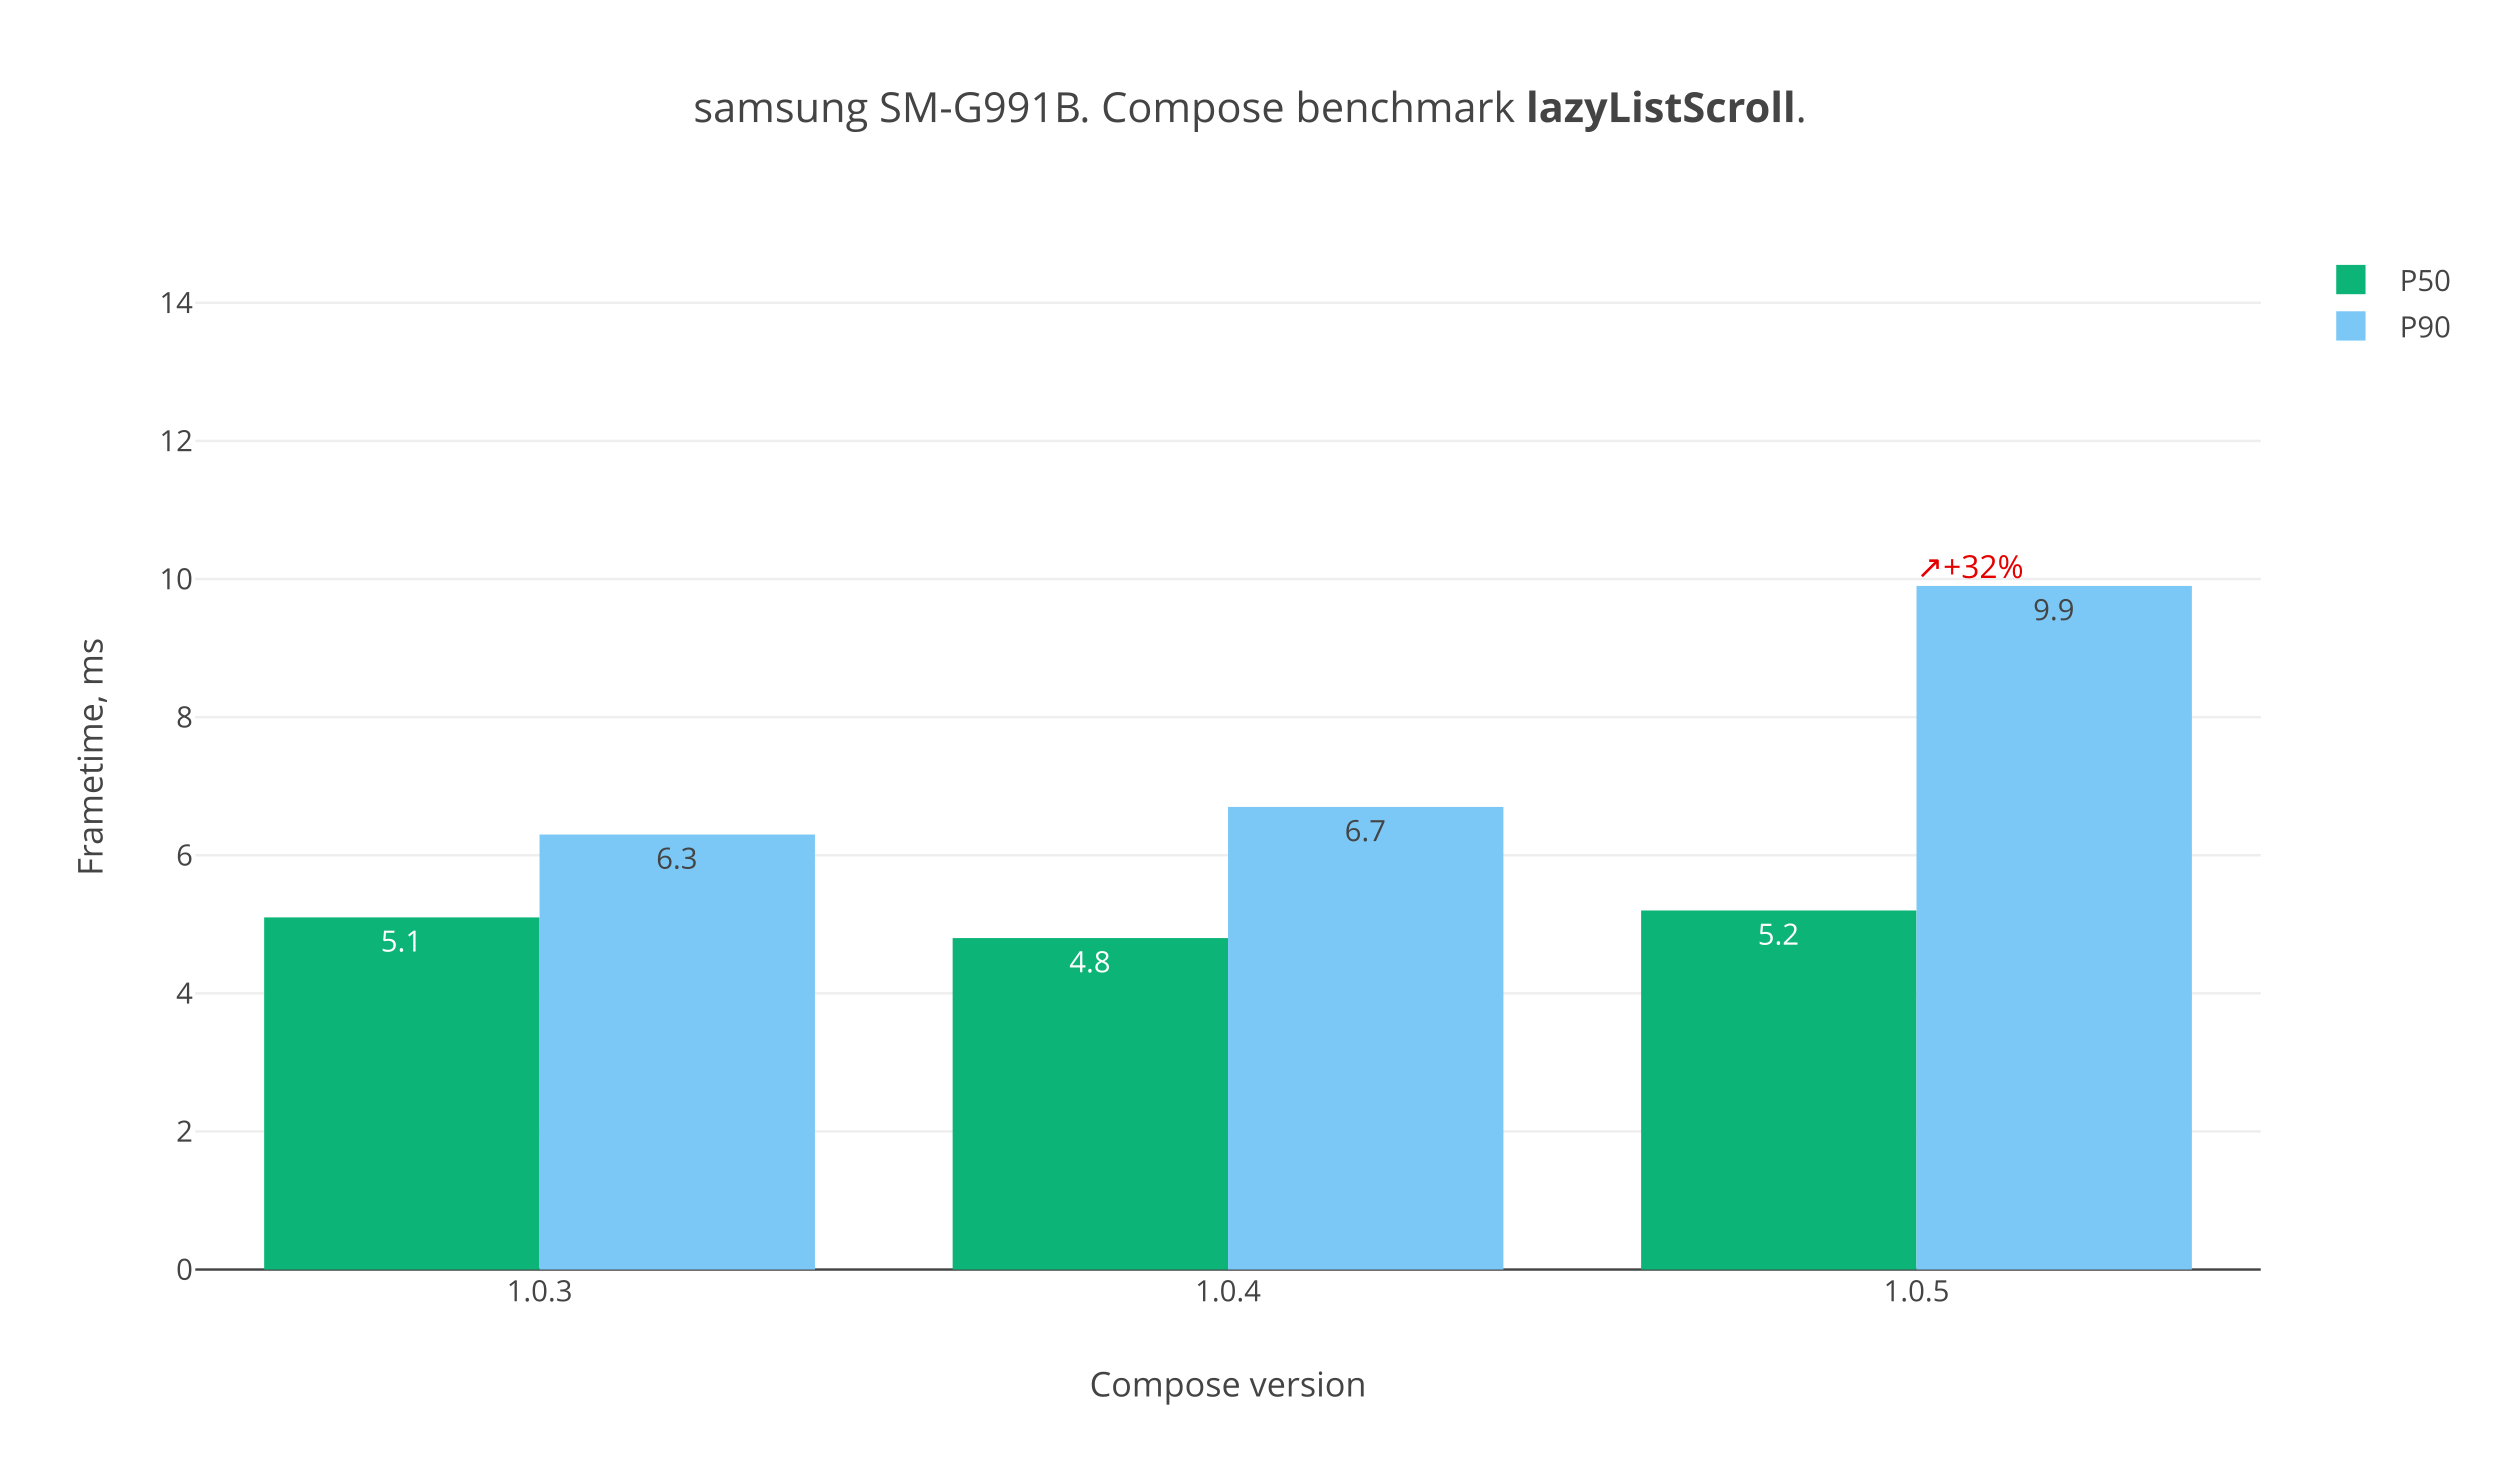
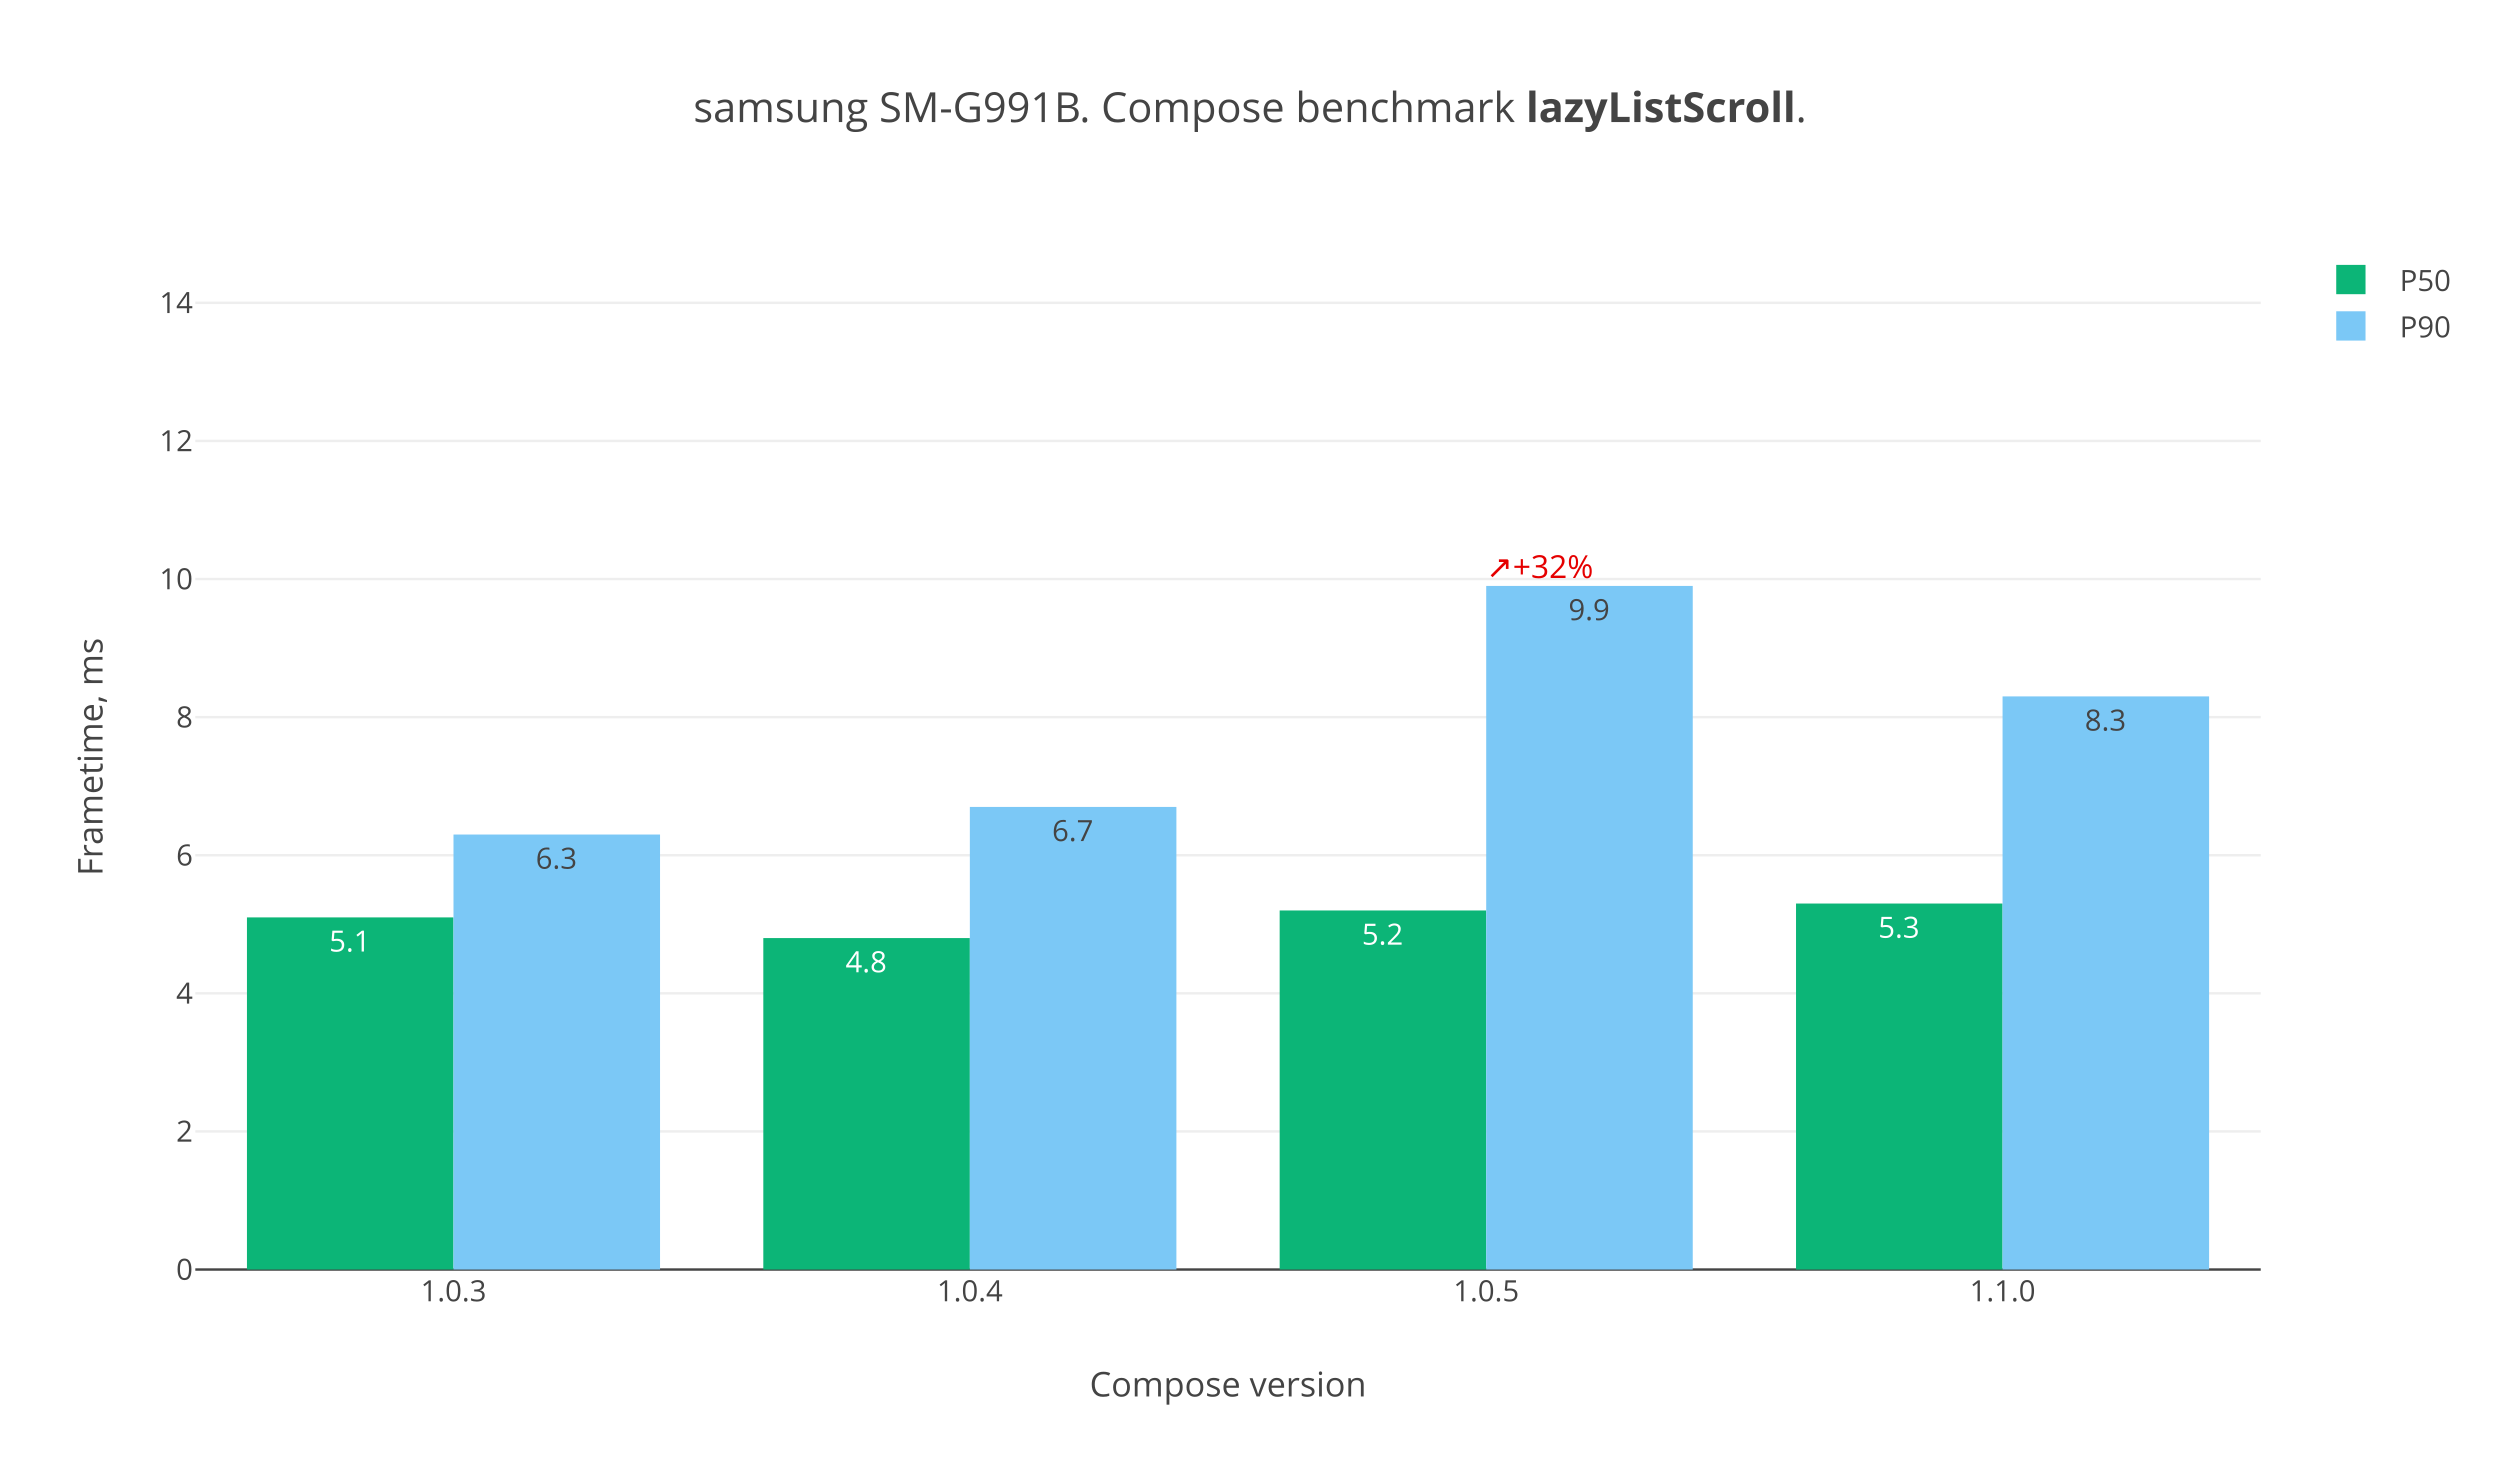
<svg xmlns="http://www.w3.org/2000/svg" class="main-svg" width="1024" height="600" style="" viewBox="0 0 1024 600">
  <rect x="0" y="0" width="1024" height="600" style="fill: rgb(255, 255, 255); fill-opacity: 1;" />
-   <defs id="defs-2ef9c5">
+   <defs id="defs-bbc6f1">
    <g class="clips">
-       <clipPath id="clip2ef9c5xyplot" class="plotclip">
+       <clipPath id="clipbbc6f1xyplot" class="plotclip">
        <rect width="846" height="420" />
      </clipPath>
-       <clipPath class="axesclip" id="clip2ef9c5x">
+       <clipPath class="axesclip" id="clipbbc6f1x">
        <rect x="80" y="0" width="846" height="600" />
      </clipPath>
-       <clipPath class="axesclip" id="clip2ef9c5y">
+       <clipPath class="axesclip" id="clipbbc6f1y">
        <rect x="0" y="100" width="1024" height="420" />
      </clipPath>
-       <clipPath class="axesclip" id="clip2ef9c5xy">
+       <clipPath class="axesclip" id="clipbbc6f1xy">
        <rect x="80" y="100" width="846" height="420" />
      </clipPath>
    </g>
    <g class="gradients" />
  </defs>
  <g class="bglayer" />
  <g class="layer-below">
    <g class="imagelayer" />
    <g class="shapelayer" />
  </g>
  <g class="cartesianlayer">
    <g class="subplot xy">
      <g class="layer-subplot">
        <g class="shapelayer" />
        <g class="imagelayer" />
      </g>
      <g class="gridlayer">
        <g class="x" />
        <g class="y">
          <path class="ygrid crisp" transform="translate(0,463.43)" d="M80,0h846" style="stroke: rgb(238, 238, 238); stroke-opacity: 1; stroke-width: 1px;" />
          <path class="ygrid crisp" transform="translate(0,406.87)" d="M80,0h846" style="stroke: rgb(238, 238, 238); stroke-opacity: 1; stroke-width: 1px;" />
          <path class="ygrid crisp" transform="translate(0,350.3)" d="M80,0h846" style="stroke: rgb(238, 238, 238); stroke-opacity: 1; stroke-width: 1px;" />
          <path class="ygrid crisp" transform="translate(0,293.74)" d="M80,0h846" style="stroke: rgb(238, 238, 238); stroke-opacity: 1; stroke-width: 1px;" />
          <path class="ygrid crisp" transform="translate(0,237.17)" d="M80,0h846" style="stroke: rgb(238, 238, 238); stroke-opacity: 1; stroke-width: 1px;" />
          <path class="ygrid crisp" transform="translate(0,180.61)" d="M80,0h846" style="stroke: rgb(238, 238, 238); stroke-opacity: 1; stroke-width: 1px;" />
          <path class="ygrid crisp" transform="translate(0,124.04)" d="M80,0h846" style="stroke: rgb(238, 238, 238); stroke-opacity: 1; stroke-width: 1px;" />
        </g>
      </g>
      <g class="zerolinelayer">
        <path class="yzl zl crisp" transform="translate(0,520)" d="M80,0h846" style="stroke: rgb(68, 68, 68); stroke-opacity: 1; stroke-width: 1px;" />
      </g>
      <path class="xlines-below" />
      <path class="ylines-below" />
      <g class="overlines-below" />
      <g class="xaxislayer-below" />
      <g class="yaxislayer-below" />
      <g class="overaxes-below" />
-       <g class="plot" transform="translate(80,100)" clip-path="url('#clip2ef9c5xyplot')">
+       <g class="plot" transform="translate(80,100)" clip-path="url('#clipbbc6f1xyplot')">
        <g class="barlayer mlayer">
          <g class="trace bars" style="opacity: 1;">
            <g class="points">
              <g class="point">
-                 <path d="M28.2,420V275.76H141V420Z" style="vector-effect: non-scaling-stroke; opacity: 1; stroke-width: 0px; fill: rgb(12, 181, 119); fill-opacity: 1;" />
-                 <text class="bartext bartext-inside" text-anchor="middle" data-notex="1" x="0" y="0" style="font-family: 'Open Sans', verdana, arial, sans-serif; font-size: 12px; fill: rgb(255, 255, 255); fill-opacity: 1; white-space: pre;" transform="translate(84.43594,289.76)">5.1</text>
-               </g>
-               <g class="point">
-                 <path d="M310.2,420V284.24H423V420Z" style="vector-effect: non-scaling-stroke; opacity: 1; stroke-width: 0px; fill: rgb(12, 181, 119); fill-opacity: 1;" />
-                 <text class="bartext bartext-inside" text-anchor="middle" data-notex="1" x="0" y="0" style="font-family: 'Open Sans', verdana, arial, sans-serif; font-size: 12px; fill: rgb(255, 255, 255); fill-opacity: 1; white-space: pre;" transform="translate(366.4359,298.24)">4.8</text>
-               </g>
-               <g class="point">
-                 <path d="M592.2,420V272.93H705V420Z" style="vector-effect: non-scaling-stroke; opacity: 1; stroke-width: 0px; fill: rgb(12, 181, 119); fill-opacity: 1;" />
-                 <text class="bartext bartext-inside" text-anchor="middle" data-notex="1" x="0" y="0" style="font-family: 'Open Sans', verdana, arial, sans-serif; font-size: 12px; fill: rgb(255, 255, 255); fill-opacity: 1; white-space: pre;" transform="translate(648.4359,286.93)">5.2</text>
+                 <path d="M21.15,420V275.76H105.75V420Z" style="vector-effect: non-scaling-stroke; opacity: 1; stroke-width: 0px; fill: rgb(12, 181, 119); fill-opacity: 1;" />
+                 <text class="bartext bartext-inside" text-anchor="middle" data-notex="1" x="0" y="0" style="font-family: 'Open Sans', verdana, arial, sans-serif; font-size: 12px; fill: rgb(255, 255, 255); fill-opacity: 1; white-space: pre;" transform="translate(63.28594,289.76)">5.1</text>
+               </g>
+               <g class="point">
+                 <path d="M232.65,420V284.24H317.25V420Z" style="vector-effect: non-scaling-stroke; opacity: 1; stroke-width: 0px; fill: rgb(12, 181, 119); fill-opacity: 1;" />
+                 <text class="bartext bartext-inside" text-anchor="middle" data-notex="1" x="0" y="0" style="font-family: 'Open Sans', verdana, arial, sans-serif; font-size: 12px; fill: rgb(255, 255, 255); fill-opacity: 1; white-space: pre;" transform="translate(274.7859,298.24)">4.8</text>
+               </g>
+               <g class="point">
+                 <path d="M444.15,420V272.93H528.75V420Z" style="vector-effect: non-scaling-stroke; opacity: 1; stroke-width: 0px; fill: rgb(12, 181, 119); fill-opacity: 1;" />
+                 <text class="bartext bartext-inside" text-anchor="middle" data-notex="1" x="0" y="0" style="font-family: 'Open Sans', verdana, arial, sans-serif; font-size: 12px; fill: rgb(255, 255, 255); fill-opacity: 1; white-space: pre;" transform="translate(486.2859,286.93)">5.2</text>
+               </g>
+               <g class="point">
+                 <path d="M655.65,420V270.1H740.25V420Z" style="vector-effect: non-scaling-stroke; opacity: 1; stroke-width: 0px; fill: rgb(12, 181, 119); fill-opacity: 1;" />
+                 <text class="bartext bartext-inside" text-anchor="middle" data-notex="1" x="0" y="0" style="font-family: 'Open Sans', verdana, arial, sans-serif; font-size: 12px; fill: rgb(255, 255, 255); fill-opacity: 1; white-space: pre;" transform="translate(697.7859,284.1)">5.3</text>
              </g>
            </g>
          </g>
          <g class="trace bars" style="opacity: 1;">
            <g class="points">
              <g class="point">
-                 <path d="M141,420V241.82H253.8V420Z" style="vector-effect: non-scaling-stroke; opacity: 1; stroke-width: 0px; fill: rgb(123, 200, 246); fill-opacity: 1;" />
-                 <text class="bartext bartext-inside" text-anchor="middle" data-notex="1" x="0" y="0" style="font-family: 'Open Sans', verdana, arial, sans-serif; font-size: 12px; fill: rgb(68, 68, 68); fill-opacity: 1; white-space: pre;" transform="translate(197.2359,255.82)">6.3</text>
-               </g>
-               <g class="point">
-                 <path d="M423,420V230.51H535.8V420Z" style="vector-effect: non-scaling-stroke; opacity: 1; stroke-width: 0px; fill: rgb(123, 200, 246); fill-opacity: 1;" />
-                 <text class="bartext bartext-inside" text-anchor="middle" data-notex="1" x="0" y="0" style="font-family: 'Open Sans', verdana, arial, sans-serif; font-size: 12px; fill: rgb(68, 68, 68); fill-opacity: 1; white-space: pre;" transform="translate(479.2359,244.51)">6.7</text>
-               </g>
-               <g class="point">
-                 <path d="M705,420V140H817.8V420Z" style="vector-effect: non-scaling-stroke; opacity: 1; stroke-width: 0px; fill: rgb(123, 200, 246); fill-opacity: 1;" />
-                 <text class="bartext bartext-inside" text-anchor="middle" data-notex="1" x="0" y="0" style="font-family: 'Open Sans', verdana, arial, sans-serif; font-size: 12px; fill: rgb(68, 68, 68); fill-opacity: 1; white-space: pre;" transform="translate(761.2359,154)">9.9</text>
+                 <path d="M105.75,420V241.82H190.35V420Z" style="vector-effect: non-scaling-stroke; opacity: 1; stroke-width: 0px; fill: rgb(123, 200, 246); fill-opacity: 1;" />
+                 <text class="bartext bartext-inside" text-anchor="middle" data-notex="1" x="0" y="0" style="font-family: 'Open Sans', verdana, arial, sans-serif; font-size: 12px; fill: rgb(68, 68, 68); fill-opacity: 1; white-space: pre;" transform="translate(147.8859,255.82)">6.3</text>
+               </g>
+               <g class="point">
+                 <path d="M317.25,420V230.51H401.85V420Z" style="vector-effect: non-scaling-stroke; opacity: 1; stroke-width: 0px; fill: rgb(123, 200, 246); fill-opacity: 1;" />
+                 <text class="bartext bartext-inside" text-anchor="middle" data-notex="1" x="0" y="0" style="font-family: 'Open Sans', verdana, arial, sans-serif; font-size: 12px; fill: rgb(68, 68, 68); fill-opacity: 1; white-space: pre;" transform="translate(359.3859,244.51)">6.7</text>
+               </g>
+               <g class="point">
+                 <path d="M528.75,420V140H613.35V420Z" style="vector-effect: non-scaling-stroke; opacity: 1; stroke-width: 0px; fill: rgb(123, 200, 246); fill-opacity: 1;" />
+                 <text class="bartext bartext-inside" text-anchor="middle" data-notex="1" x="0" y="0" style="font-family: 'Open Sans', verdana, arial, sans-serif; font-size: 12px; fill: rgb(68, 68, 68); fill-opacity: 1; white-space: pre;" transform="translate(570.8859,154)">9.9</text>
+               </g>
+               <g class="point">
+                 <path d="M740.25,420V185.25H824.85V420Z" style="vector-effect: non-scaling-stroke; opacity: 1; stroke-width: 0px; fill: rgb(123, 200, 246); fill-opacity: 1;" />
+                 <text class="bartext bartext-inside" text-anchor="middle" data-notex="1" x="0" y="0" style="font-family: 'Open Sans', verdana, arial, sans-serif; font-size: 12px; fill: rgb(68, 68, 68); fill-opacity: 1; white-space: pre;" transform="translate(782.3859,199.25)">8.3</text>
              </g>
            </g>
          </g>
        </g>
        <g class="scatterlayer mlayer">
-           <g class="trace scatter traceeb39b6" style="stroke-miterlimit: 2; opacity: 1;">
+           <g class="trace scatter trace505065" style="stroke-miterlimit: 2; opacity: 1;">
            <g class="fills" />
            <g class="errorbars" />
            <g class="lines" />
            <g class="points" />
            <g class="text">
              <g class="textpoint" />
              <g class="textpoint" />
              <g class="textpoint" />
-             </g>
-           </g>
-           <g class="trace scatter tracef4fb39" style="stroke-miterlimit: 2; opacity: 1;">
+               <g class="textpoint" />
+             </g>
+           </g>
+           <g class="trace scatter traceabaa51" style="stroke-miterlimit: 2; opacity: 1;">
            <g class="fills" />
            <g class="errorbars" />
            <g class="lines" />
            <g class="points" />
            <g class="text">
              <g class="textpoint" />
              <g class="textpoint" />
              <g class="textpoint" transform="translate(0,-3.25)">
-                 <text x="705" y="140" text-anchor="start" style="font-family: 'Open Sans', verdana, arial, sans-serif; font-size: 13px; fill: rgb(229, 0, 0); fill-opacity: 1; white-space: pre;">↗+32%</text>
-               </g>
+                 <text x="528.75" y="140" text-anchor="start" style="font-family: 'Open Sans', verdana, arial, sans-serif; font-size: 13px; fill: rgb(229, 0, 0); fill-opacity: 1; white-space: pre;">↗+32%</text>
+               </g>
+               <g class="textpoint" />
            </g>
          </g>
        </g>
      </g>
      <g class="overplot" />
      <path class="xlines-above crisp" style="fill: none;" d="M0,0" />
      <path class="ylines-above crisp" style="fill: none;" d="M0,0" />
      <g class="overlines-above" />
      <g class="xaxislayer-above">
        <g class="xtick">
-           <text text-anchor="middle" x="0" y="533" transform="translate(221,0)" style="font-family: 'Open Sans', verdana, arial, sans-serif; font-size: 12px; fill: rgb(68, 68, 68); fill-opacity: 1; white-space: pre;">1.0.3</text>
-         </g>
-         <g class="xtick">
-           <text text-anchor="middle" x="0" y="533" transform="translate(503,0)" style="font-family: 'Open Sans', verdana, arial, sans-serif; font-size: 12px; fill: rgb(68, 68, 68); fill-opacity: 1; white-space: pre;">1.0.4</text>
-         </g>
-         <g class="xtick">
-           <text text-anchor="middle" x="0" y="533" transform="translate(785,0)" style="font-family: 'Open Sans', verdana, arial, sans-serif; font-size: 12px; fill: rgb(68, 68, 68); fill-opacity: 1; white-space: pre;">1.0.5</text>
+           <text text-anchor="middle" x="0" y="533" transform="translate(185.75,0)" style="font-family: 'Open Sans', verdana, arial, sans-serif; font-size: 12px; fill: rgb(68, 68, 68); fill-opacity: 1; white-space: pre;">1.0.3</text>
+         </g>
+         <g class="xtick">
+           <text text-anchor="middle" x="0" y="533" transform="translate(397.25,0)" style="font-family: 'Open Sans', verdana, arial, sans-serif; font-size: 12px; fill: rgb(68, 68, 68); fill-opacity: 1; white-space: pre;">1.0.4</text>
+         </g>
+         <g class="xtick">
+           <text text-anchor="middle" x="0" y="533" transform="translate(608.75,0)" style="font-family: 'Open Sans', verdana, arial, sans-serif; font-size: 12px; fill: rgb(68, 68, 68); fill-opacity: 1; white-space: pre;">1.0.5</text>
+         </g>
+         <g class="xtick">
+           <text text-anchor="middle" x="0" y="533" transform="translate(820.25,0)" style="font-family: 'Open Sans', verdana, arial, sans-serif; font-size: 12px; fill: rgb(68, 68, 68); fill-opacity: 1; white-space: pre;">1.1.0</text>
        </g>
      </g>
      <g class="yaxislayer-above">
        <g class="ytick">
          <text text-anchor="end" x="79" y="4.2" transform="translate(0,520)" style="font-family: 'Open Sans', verdana, arial, sans-serif; font-size: 12px; fill: rgb(68, 68, 68); fill-opacity: 1; white-space: pre;">0</text>
        </g>
        <g class="ytick">
          <text text-anchor="end" x="79" y="4.2" transform="translate(0,463.43)" style="font-family: 'Open Sans', verdana, arial, sans-serif; font-size: 12px; fill: rgb(68, 68, 68); fill-opacity: 1; white-space: pre;">2</text>
        </g>
        <g class="ytick">
          <text text-anchor="end" x="79" y="4.2" transform="translate(0,406.87)" style="font-family: 'Open Sans', verdana, arial, sans-serif; font-size: 12px; fill: rgb(68, 68, 68); fill-opacity: 1; white-space: pre;">4</text>
        </g>
        <g class="ytick">
          <text text-anchor="end" x="79" y="4.2" transform="translate(0,350.3)" style="font-family: 'Open Sans', verdana, arial, sans-serif; font-size: 12px; fill: rgb(68, 68, 68); fill-opacity: 1; white-space: pre;">6</text>
        </g>
        <g class="ytick">
          <text text-anchor="end" x="79" y="4.2" transform="translate(0,293.74)" style="font-family: 'Open Sans', verdana, arial, sans-serif; font-size: 12px; fill: rgb(68, 68, 68); fill-opacity: 1; white-space: pre;">8</text>
        </g>
        <g class="ytick">
          <text text-anchor="end" x="79" y="4.2" transform="translate(0,237.17)" style="font-family: 'Open Sans', verdana, arial, sans-serif; font-size: 12px; fill: rgb(68, 68, 68); fill-opacity: 1; white-space: pre;">10</text>
        </g>
        <g class="ytick">
          <text text-anchor="end" x="79" y="4.2" transform="translate(0,180.61)" style="font-family: 'Open Sans', verdana, arial, sans-serif; font-size: 12px; fill: rgb(68, 68, 68); fill-opacity: 1; white-space: pre;">12</text>
        </g>
        <g class="ytick">
          <text text-anchor="end" x="79" y="4.2" transform="translate(0,124.04)" style="font-family: 'Open Sans', verdana, arial, sans-serif; font-size: 12px; fill: rgb(68, 68, 68); fill-opacity: 1; white-space: pre;">14</text>
        </g>
      </g>
      <g class="overaxes-above" />
    </g>
  </g>
  <g class="polarlayer" />
  <g class="ternarylayer" />
  <g class="geolayer" />
  <g class="funnelarealayer" />
  <g class="pielayer" />
  <g class="treemaplayer" />
  <g class="sunburstlayer" />
  <g class="glimages" />
-   <defs id="topdefs-2ef9c5">
+   <defs id="topdefs-bbc6f1">
    <g class="clips" />
-     <clipPath id="legend2ef9c5">
+     <clipPath id="legendbbc6f1">
      <rect width="69" height="48" x="0" y="0" />
    </clipPath>
  </defs>
  <g class="layer-above">
    <g class="imagelayer" />
    <g class="shapelayer" />
  </g>
  <g class="infolayer">
    <g class="legend" pointer-events="all" transform="translate(942.92,100)">
      <rect class="bg" shape-rendering="crispEdges" style="stroke: rgb(68, 68, 68); stroke-opacity: 1; fill: rgb(255, 255, 255); fill-opacity: 1; stroke-width: 0px;" width="69" height="48" x="0" y="0" />
-       <g class="scrollbox" transform="" clip-path="url('#legend2ef9c5')">
+       <g class="scrollbox" transform="" clip-path="url('#legendbbc6f1')">
        <g class="groups">
          <g class="traces" style="opacity: 1;" transform="translate(0,14.5)">
            <text class="legendtext" text-anchor="start" x="40" y="4.68" style="font-family: 'Open Sans', verdana, arial, sans-serif; font-size: 12px; fill: rgb(68, 68, 68); fill-opacity: 1; white-space: pre;">P50</text>
            <g class="layers" style="opacity: 1;">
              <g class="legendfill" />
              <g class="legendlines" />
              <g class="legendsymbols">
                <g class="legendpoints">
                  <path class="legendundefined" d="M6,6H-6V-6H6Z" transform="translate(20,0)" style="stroke-width: 0px; fill: rgb(12, 181, 119); fill-opacity: 1;" />
                </g>
              </g>
            </g>
            <rect class="legendtoggle" x="0" y="-9.5" width="63.688" height="19" style="fill: rgb(0, 0, 0); fill-opacity: 0;" />
          </g>
          <g class="traces" style="opacity: 1;" transform="translate(0,33.5)">
            <text class="legendtext" text-anchor="start" x="40" y="4.68" style="font-family: 'Open Sans', verdana, arial, sans-serif; font-size: 12px; fill: rgb(68, 68, 68); fill-opacity: 1; white-space: pre;">P90</text>
            <g class="layers" style="opacity: 1;">
              <g class="legendfill" />
              <g class="legendlines" />
              <g class="legendsymbols">
                <g class="legendpoints">
                  <path class="legendundefined" d="M6,6H-6V-6H6Z" transform="translate(20,0)" style="stroke-width: 0px; fill: rgb(123, 200, 246); fill-opacity: 1;" />
                </g>
              </g>
            </g>
            <rect class="legendtoggle" x="0" y="-9.5" width="63.688" height="19" style="fill: rgb(0, 0, 0); fill-opacity: 0;" />
          </g>
        </g>
      </g>
      <rect class="scrollbar" rx="20" ry="3" width="0" height="0" style="fill: rgb(128, 139, 164); fill-opacity: 1;" x="0" y="0" />
    </g>
    <g class="g-gtitle">
      <text class="gtitle" x="512" y="50" text-anchor="middle" dy="0em" style="font-family: 'Open Sans', verdana, arial, sans-serif; font-size: 17px; fill: rgb(68, 68, 68); opacity: 1; font-weight: normal; white-space: pre;">samsung SM-G991B. Compose benchmark <tspan style="font-weight:bold">lazyListScroll</tspan>.</text>
    </g>
    <g class="g-xtitle">
      <text class="xtitle" x="503" y="572" text-anchor="middle" style="font-family: 'Open Sans', verdana, arial, sans-serif; font-size: 14px; fill: rgb(68, 68, 68); opacity: 1; font-weight: normal; white-space: pre;">Compose version</text>
    </g>
    <g class="g-ytitle">
      <text class="ytitle" transform="rotate(-90,42,310)" x="42" y="310" text-anchor="middle" style="font-family: 'Open Sans', verdana, arial, sans-serif; font-size: 14px; fill: rgb(68, 68, 68); opacity: 1; font-weight: normal; white-space: pre;">Frametime, ms</text>
    </g>
  </g>
</svg>
